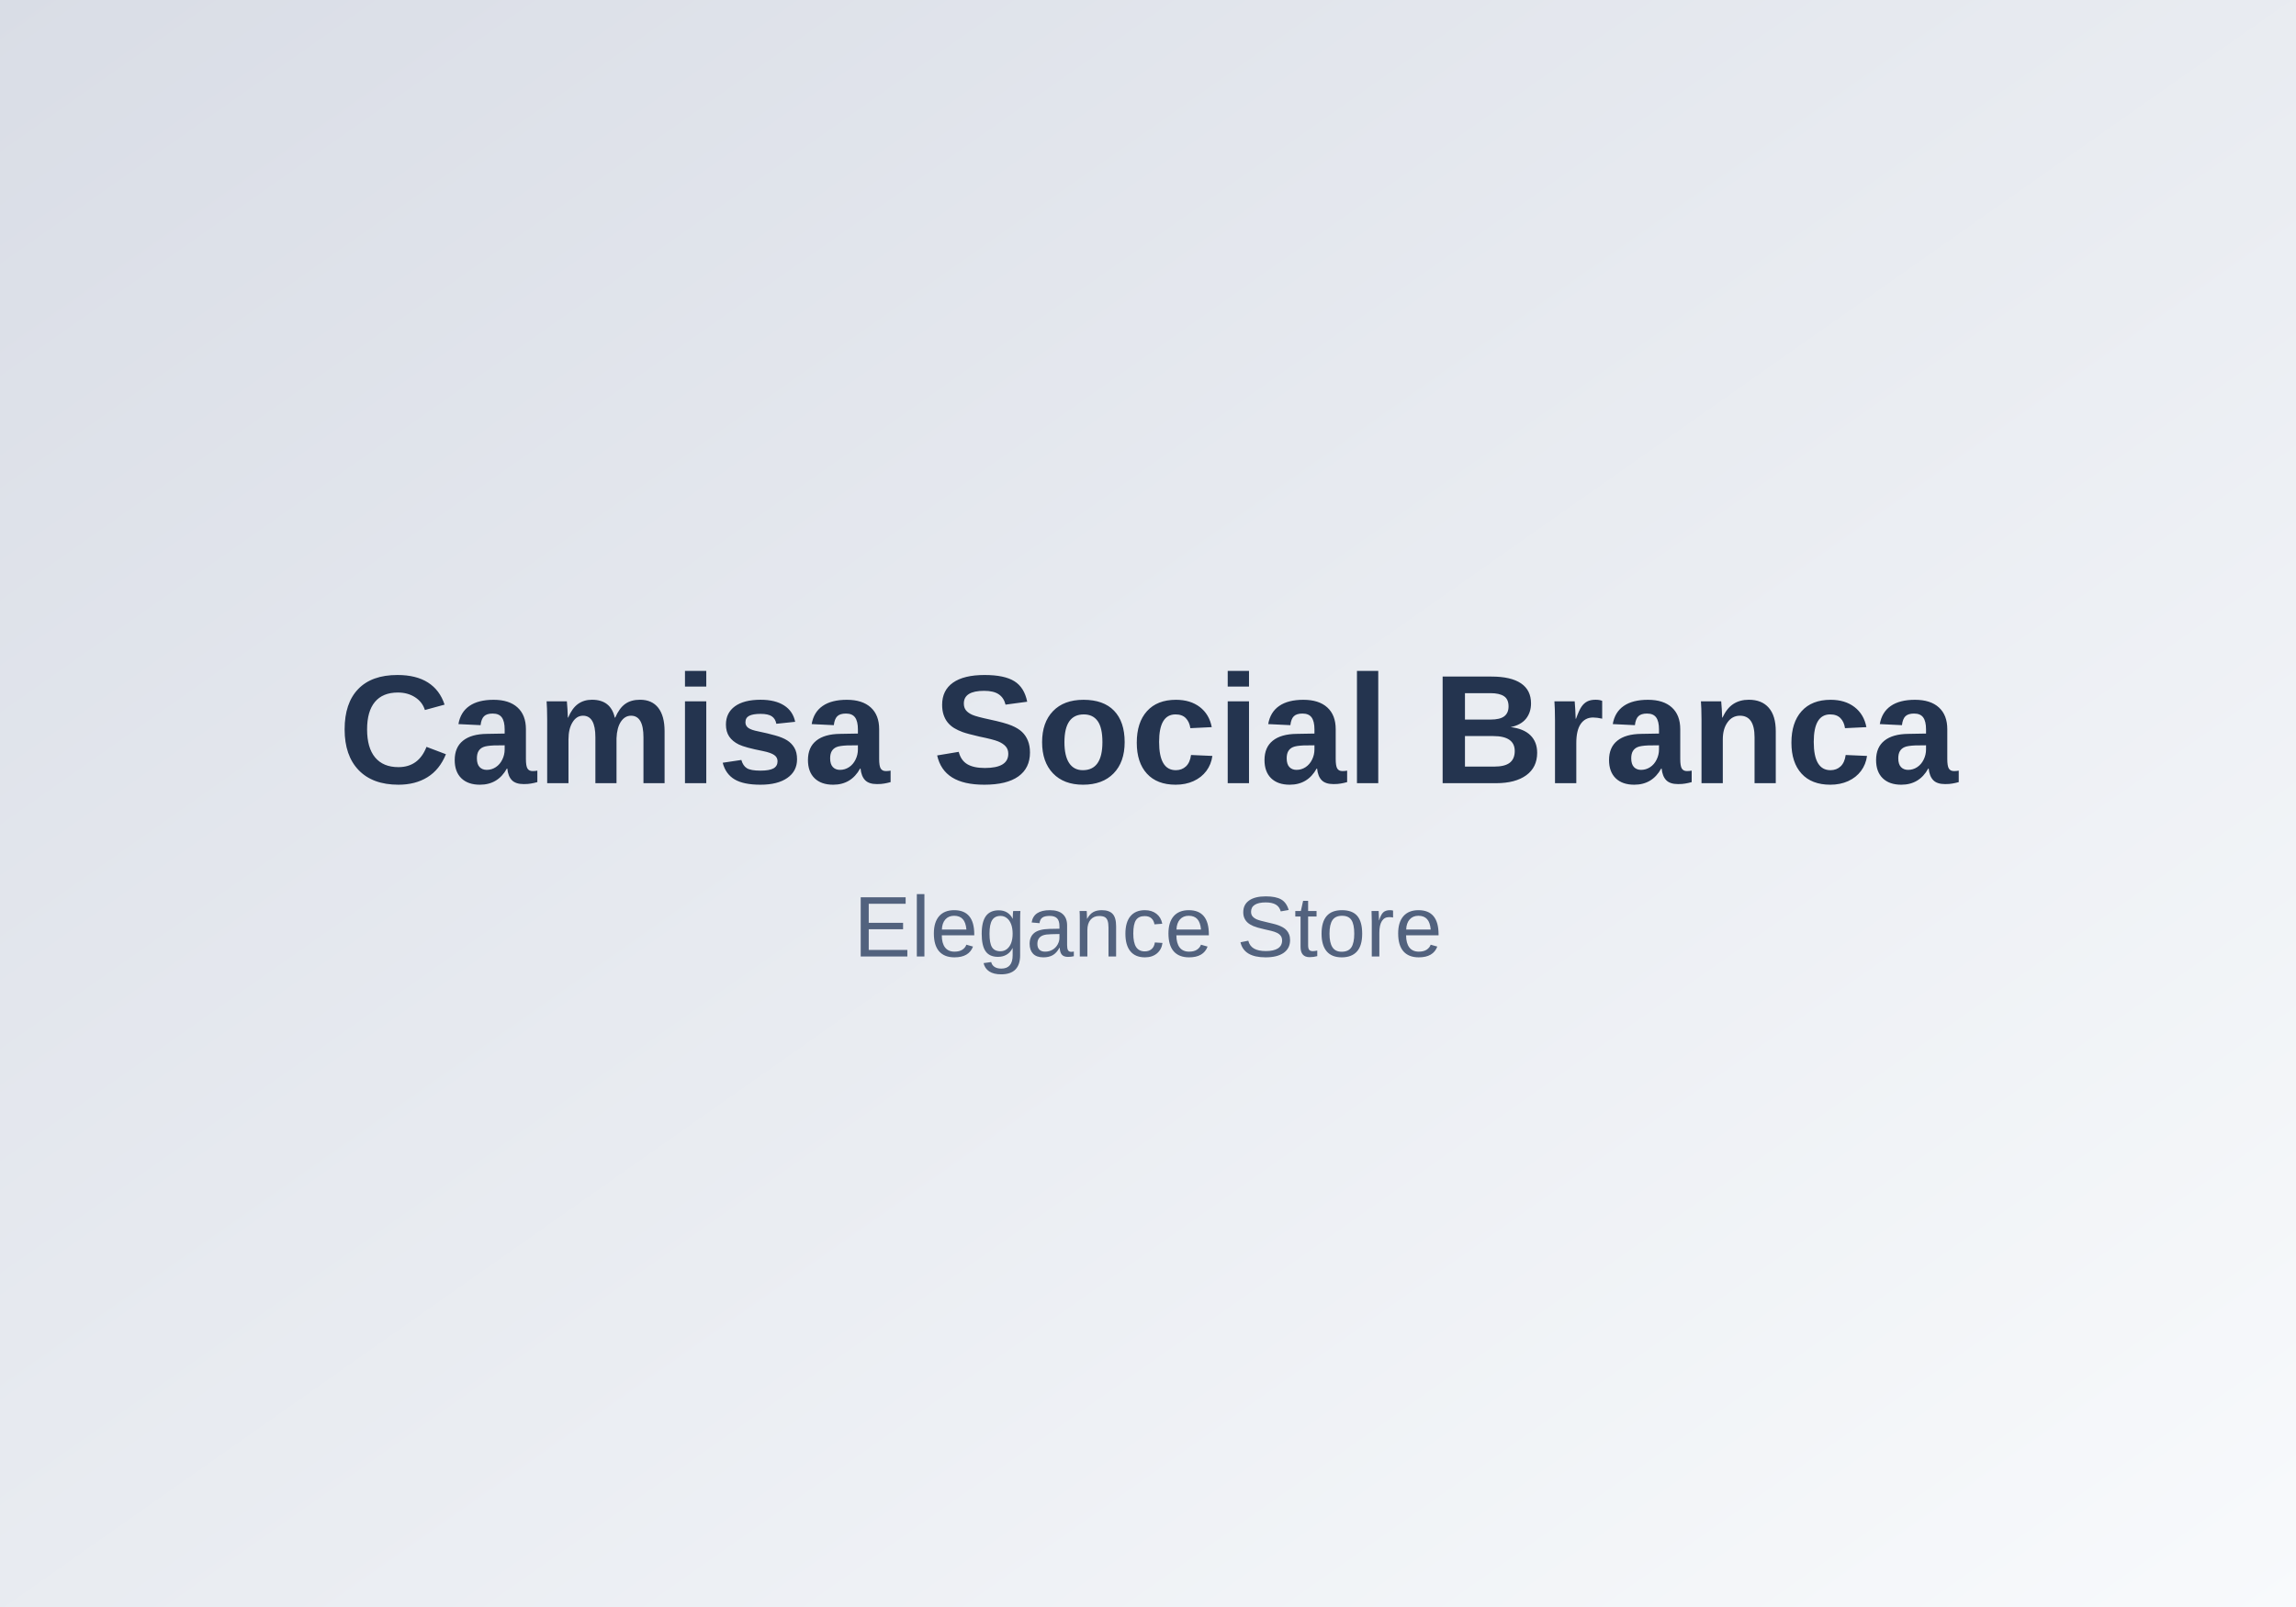
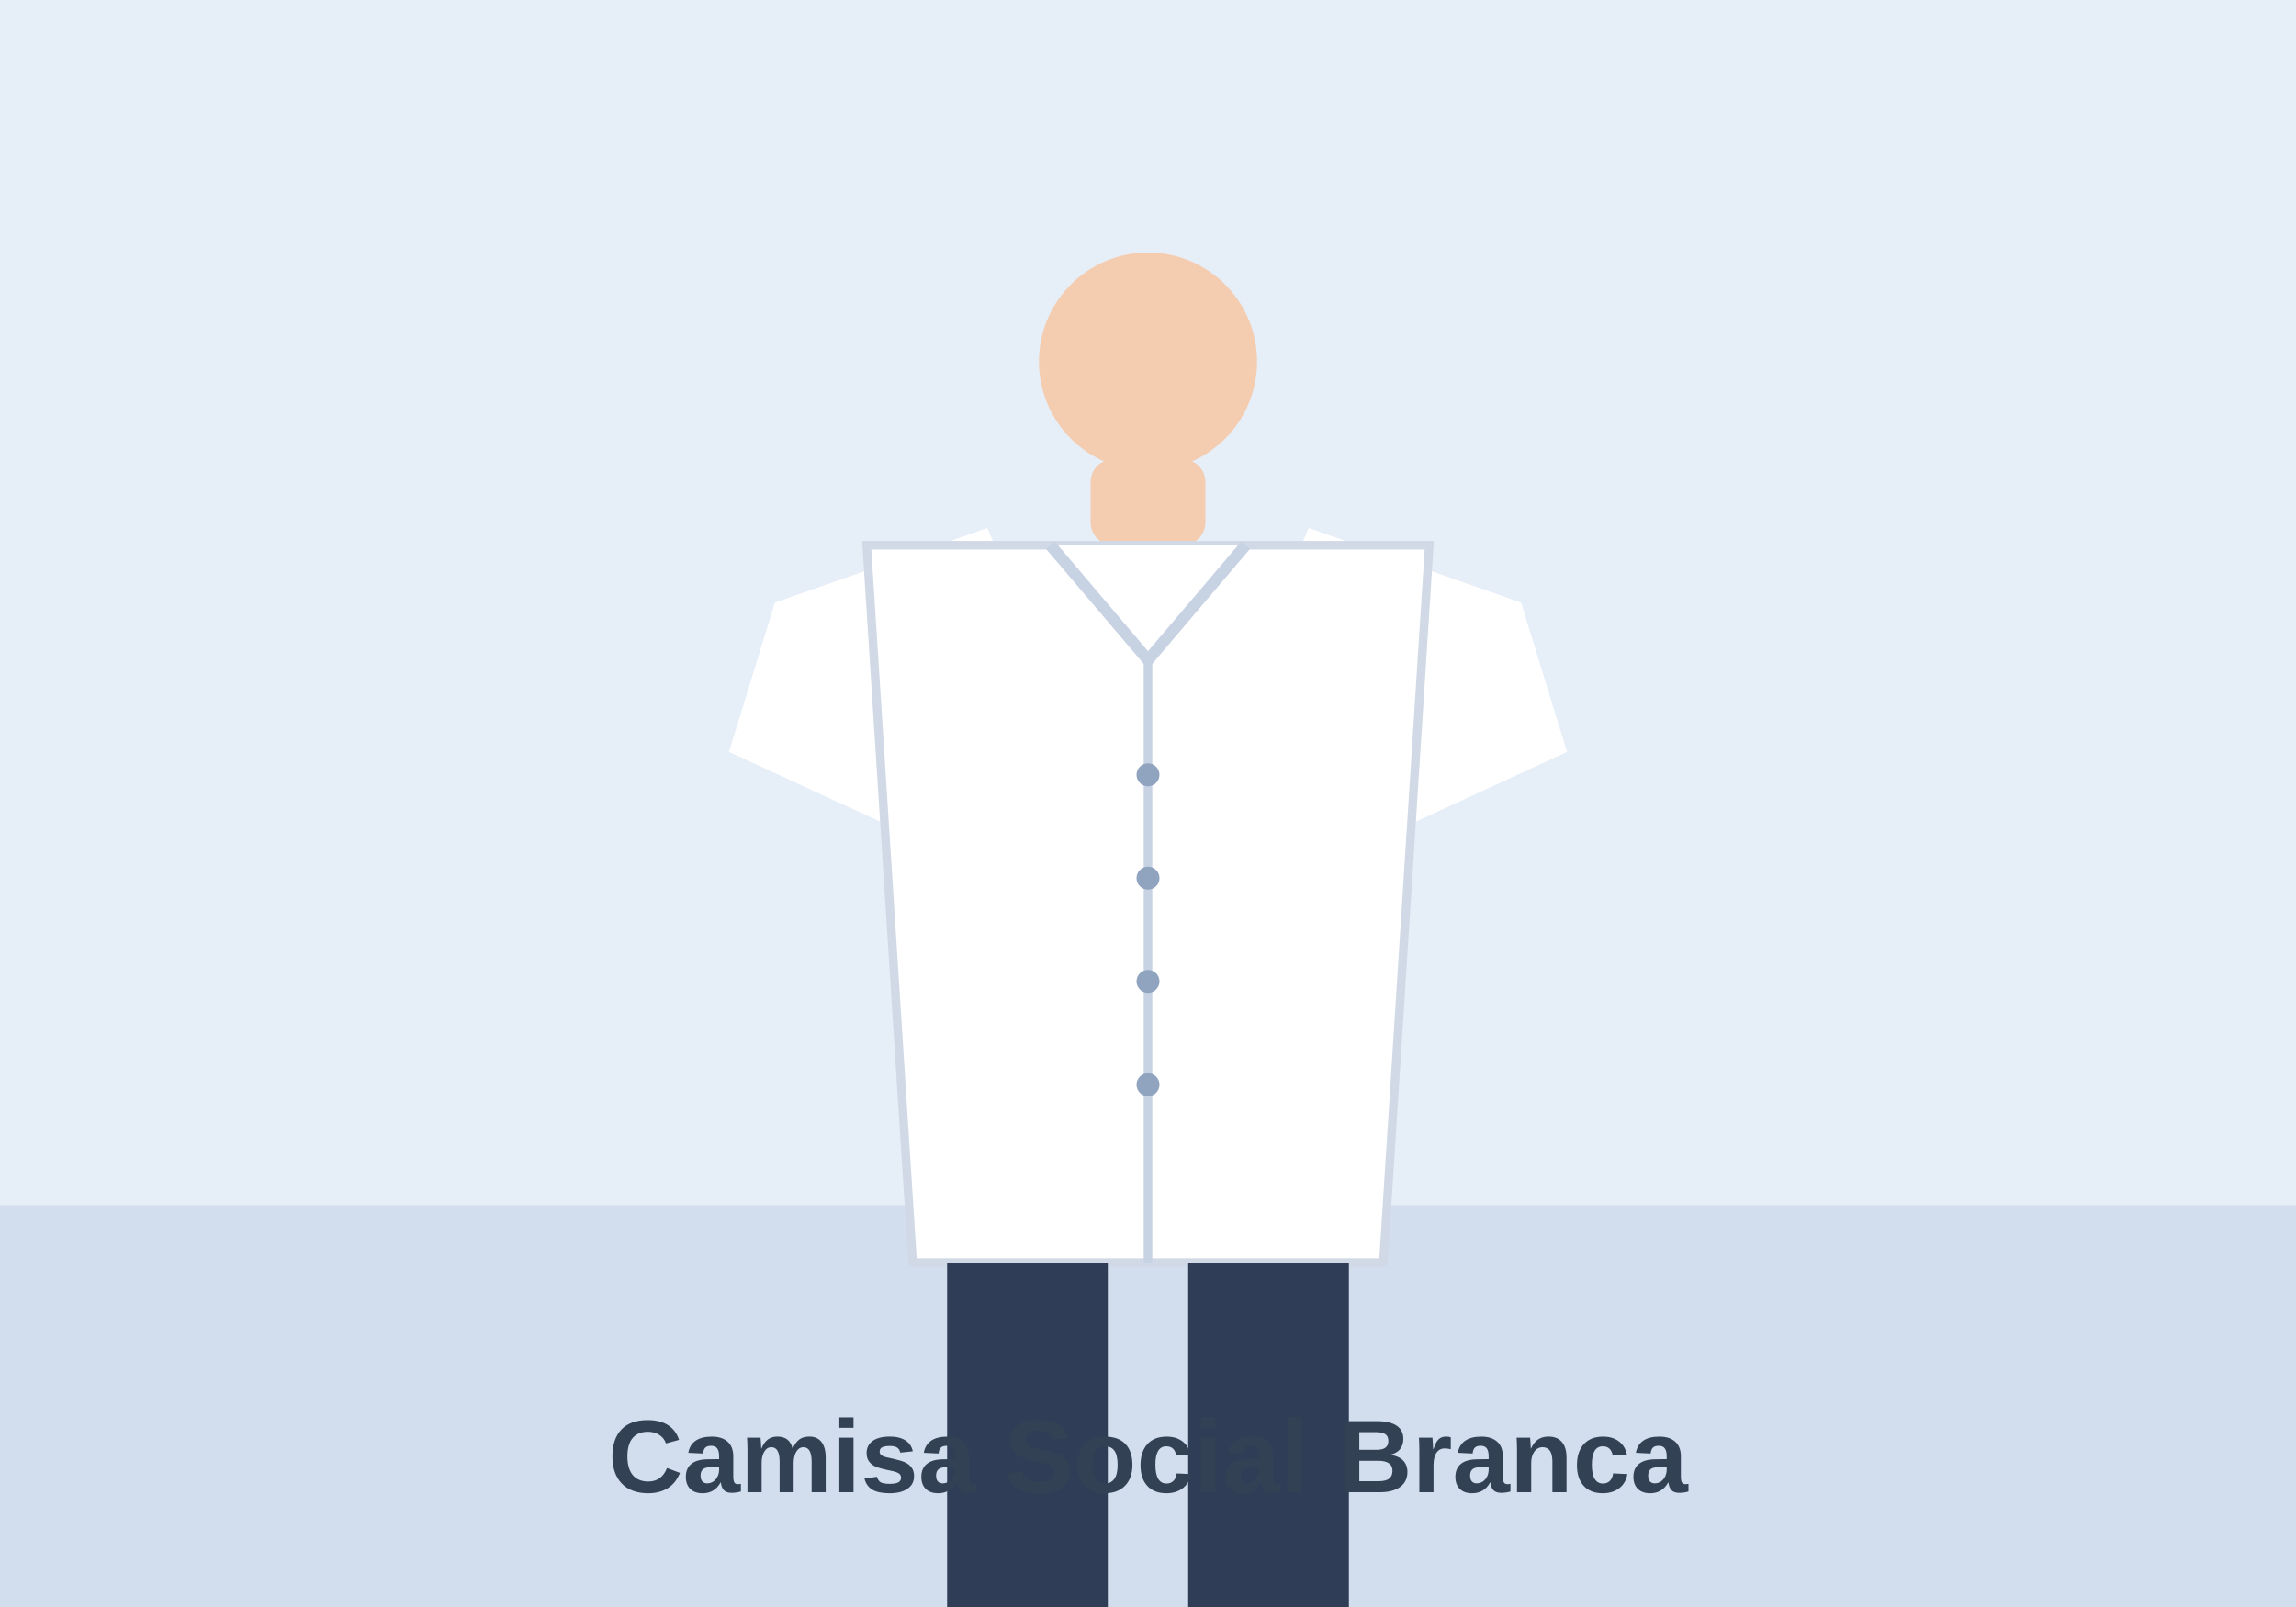
<svg xmlns="http://www.w3.org/2000/svg" width="800" height="560" viewBox="0 0 800 560">
-   <defs>
-     <linearGradient id="g" x1="0" y1="0" x2="1" y2="1">
-       <stop offset="0%" stop-color="#d9dde6" />
-       <stop offset="100%" stop-color="#f8fafc" />
-     </linearGradient>
-   </defs>
-   <rect width="800" height="560" fill="url(#g)" />
-   <text x="50%" y="46%" dominant-baseline="middle" text-anchor="middle" fill="#24344f" font-family="Arial" font-size="54" font-weight="700">Camisa Social Branca</text>
-   <text x="50%" y="58%" dominant-baseline="middle" text-anchor="middle" fill="#52627e" font-family="Arial" font-size="30">Elegance Store</text>
+   <rect width="800" height="560" fill="#e6eef8" />
+   <rect x="0" y="420" width="800" height="140" fill="#d2deee" />
+   <g transform="translate(400 84)">
+     <circle cx="0" cy="42" r="38" fill="#f4ccb0" />
+     <rect x="-20" y="76" width="40" height="30" rx="8" fill="#f4ccb0" />
+     <path d="M-130 126 L-56 100 L-32 156 L-68 214 L-146 178 Z" fill="#ffffff" />
+     <path d="M130 126 L56 100 L32 156 L68 214 L146 178 Z" fill="#ffffff" />
+     <path d="M-98 106 L98 106 L82 356 L-82 356 Z" fill="#ffffff" stroke="#d1d9e6" stroke-width="3" />
+     <path d="M-34 106 L0 146 L34 106" fill="#ffffff" stroke="#c7d2e3" stroke-width="4" />
+     <line x1="0" y1="146" x2="0" y2="356" stroke="#c7d2e3" stroke-width="3" />
+     <circle cx="0" cy="186" r="4" fill="#90a4bf" />
+     <circle cx="0" cy="222" r="4" fill="#90a4bf" />
+     <circle cx="0" cy="258" r="4" fill="#90a4bf" />
+     <circle cx="0" cy="294" r="4" fill="#90a4bf" />
+     <rect x="-70" y="356" width="56" height="164" fill="#2f3e56" />
+     <rect x="14" y="356" width="56" height="164" fill="#2f3e56" />
+   </g>
+   <text x="400" y="520" text-anchor="middle" fill="#334155" font-size="36" font-family="Arial" font-weight="700">Camisa Social Branca</text>
</svg>
